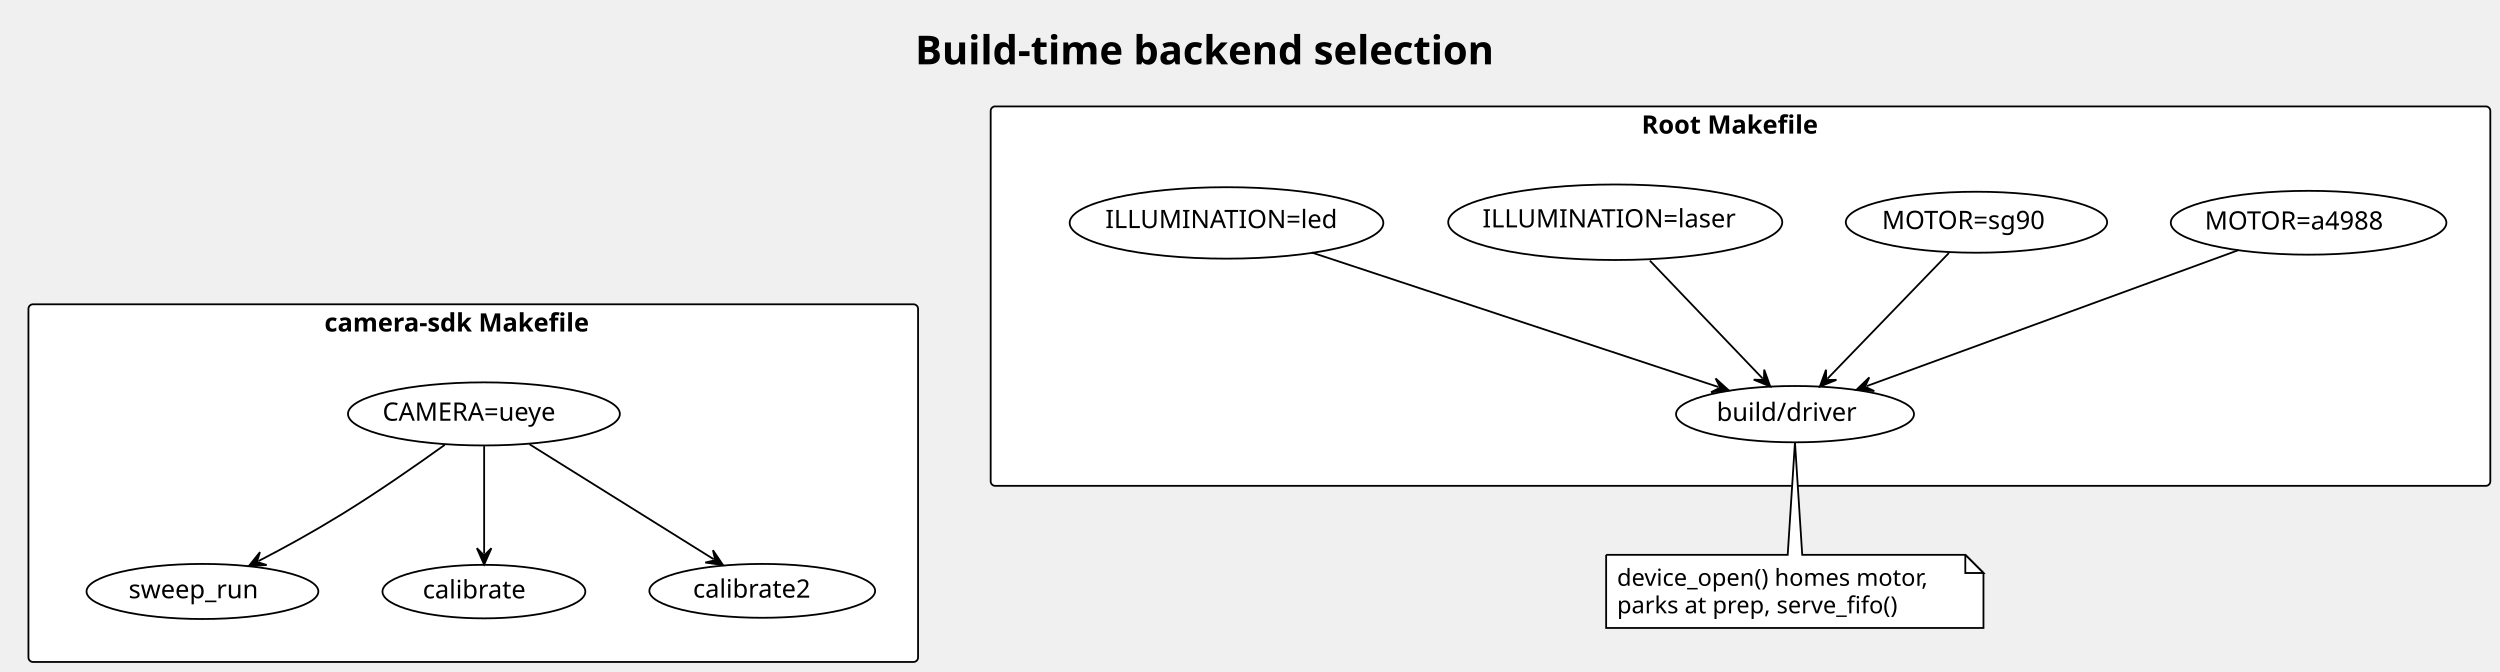
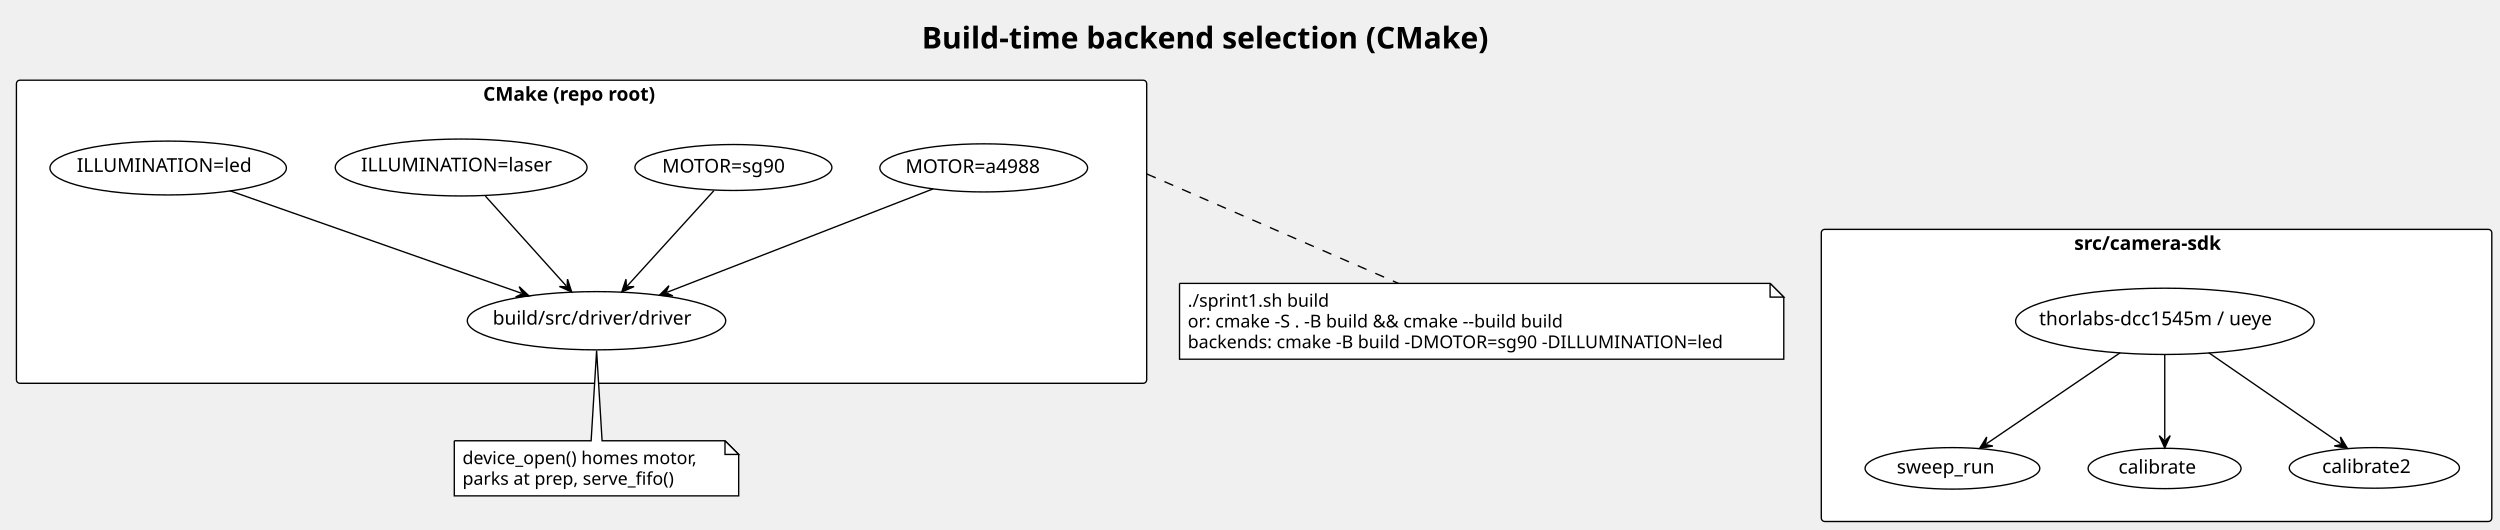
- <svg xmlns="http://www.w3.org/2000/svg" contentStyleType="text/css" height="370px" preserveAspectRatio="none" style="width:1377px;height:370px;background:#FFFFFF;" version="1.1" viewBox="0 0 1377 370" width="1377px" zoomAndPan="magnify">
+ <svg xmlns="http://www.w3.org/2000/svg" contentStyleType="text/css" height="387px" preserveAspectRatio="none" style="width:1827px;height:387px;background:#FFFFFF;" version="1.1" viewBox="0 0 1827 387" width="1827px" zoomAndPan="magnify">
  <defs />
  <g>
-     <text fill="#000000" font-family="Verdana" font-size="22" font-weight="bold" lengthAdjust="spacing" textLength="360.562" x="504.051" y="35.421">Build-time backend selection</text>
+     <text fill="#000000" font-family="Verdana" font-size="22" font-weight="bold" lengthAdjust="spacing" textLength="470.766" x="673.617" y="35.421">Build-time backend selection (CMake)</text>
    <g id="cluster_Root">
-       <rect fill="#FFFFFF" height="209" rx="2.5" ry="2.5" style="stroke:#000000;stroke-width:1.0;" width="826" x="545.665" y="58.609" />
-       <text fill="#000000" font-family="Verdana" font-size="14" font-weight="bold" lengthAdjust="spacing" textLength="108.951" x="904.189" y="73.605">Root Makefile</text>
+       <rect fill="#FFFFFF" height="221.5" rx="2.5" ry="2.5" style="stroke:#000000;stroke-width:1.0;" width="826" x="12" y="58.609" />
+       <text fill="#000000" font-family="Verdana" font-size="14" font-weight="bold" lengthAdjust="spacing" textLength="143.876" x="353.062" y="73.605">CMake (repo root)</text>
    </g>
    <g id="cluster_CamMk">
-       <rect fill="#FFFFFF" height="197" rx="2.5" ry="2.5" style="stroke:#000000;stroke-width:1.0;" width="490" x="15.665" y="167.609" />
-       <text fill="#000000" font-family="Verdana" font-size="14" font-weight="bold" lengthAdjust="spacing" textLength="163.898" x="178.715" y="182.605">camera-sdk Makefile</text>
+       <rect fill="#FFFFFF" height="213.5" rx="2.5" ry="2.5" style="stroke:#000000;stroke-width:1.0;" width="490" x="1331" y="167.609" />
+       <text fill="#000000" font-family="Verdana" font-size="14" font-weight="bold" lengthAdjust="spacing" textLength="120.306" x="1515.847" y="182.605">src/camera-sdk</text>
    </g>
    <g id="elem_Ma">
-       <ellipse cx="1271.572" cy="122.691" fill="#FFFFFF" rx="75.907" ry="17.581" style="stroke:#000000;stroke-width:1.0;" />
-       <text fill="#000000" font-family="Verdana" font-size="14" lengthAdjust="spacing" textLength="108.336" x="1214.404" y="126.438">MOTOR=a4988</text>
+       <ellipse cx="718.907" cy="122.691" fill="#FFFFFF" rx="75.907" ry="17.581" style="stroke:#000000;stroke-width:1.0;" />
+       <text fill="#000000" font-family="Verdana" font-size="14" lengthAdjust="spacing" textLength="108.336" x="661.739" y="126.438">MOTOR=a4988</text>
    </g>
    <g id="elem_Ms">
-       <ellipse cx="1088.64" cy="122.404" fill="#FFFFFF" rx="71.976" ry="16.795" style="stroke:#000000;stroke-width:1.0;" />
-       <text fill="#000000" font-family="Verdana" font-size="14" lengthAdjust="spacing" textLength="98.123" x="1036.579" y="126.152">MOTOR=sg90</text>
+       <ellipse cx="535.976" cy="122.404" fill="#FFFFFF" rx="71.976" ry="16.795" style="stroke:#000000;stroke-width:1.0;" />
+       <text fill="#000000" font-family="Verdana" font-size="14" lengthAdjust="spacing" textLength="98.123" x="483.914" y="126.152">MOTOR=sg90</text>
    </g>
    <g id="elem_Il">
-       <ellipse cx="889.671" cy="122.411" fill="#FFFFFF" rx="92.007" ry="20.801" style="stroke:#000000;stroke-width:1.0;" />
-       <text fill="#000000" font-family="Verdana" font-size="14" lengthAdjust="spacing" textLength="146.269" x="816.537" y="125.257">ILLUMINATION=laser</text>
+       <ellipse cx="337.007" cy="122.411" fill="#FFFFFF" rx="92.007" ry="20.801" style="stroke:#000000;stroke-width:1.0;" />
+       <text fill="#000000" font-family="Verdana" font-size="14" lengthAdjust="spacing" textLength="146.269" x="263.872" y="125.257">ILLUMINATION=laser</text>
    </g>
    <g id="elem_Ie">
-       <ellipse cx="675.558" cy="122.788" fill="#FFFFFF" rx="86.393" ry="19.679" style="stroke:#000000;stroke-width:1.0;" />
-       <text fill="#000000" font-family="Verdana" font-size="14" lengthAdjust="spacing" textLength="133.526" x="608.794" y="125.635">ILLUMINATION=led</text>
+       <ellipse cx="122.893" cy="122.788" fill="#FFFFFF" rx="86.393" ry="19.679" style="stroke:#000000;stroke-width:1.0;" />
+       <text fill="#000000" font-family="Verdana" font-size="14" lengthAdjust="spacing" textLength="133.526" x="56.13" y="125.635">ILLUMINATION=led</text>
    </g>
    <g id="elem_Bin">
-       <ellipse cx="988.698" cy="228.116" fill="#FFFFFF" rx="65.533" ry="15.507" style="stroke:#000000;stroke-width:1.0;" />
-       <text fill="#000000" font-family="Verdana" font-size="14" lengthAdjust="spacing" textLength="80.329" x="945.534" y="231.864">build/driver</text>
+       <ellipse cx="435.928" cy="234.395" fill="#FFFFFF" rx="94.428" ry="21.286" style="stroke:#000000;stroke-width:1.0;" />
+       <text fill="#000000" font-family="Verdana" font-size="14" lengthAdjust="spacing" textLength="151.696" x="360.08" y="237.242">build/src/driver/driver</text>
    </g>
    <g id="elem_Cu">
-       <ellipse cx="266.542" cy="227.985" fill="#FFFFFF" rx="74.877" ry="17.375" style="stroke:#000000;stroke-width:1.0;" />
-       <text fill="#000000" font-family="Verdana" font-size="14" lengthAdjust="spacing" textLength="105.697" x="210.693" y="231.732">CAMERA=ueye</text>
+       <ellipse cx="1582.101" cy="234.83" fill="#FFFFFF" rx="109.101" ry="24.22" style="stroke:#000000;stroke-width:1.0;" />
+       <text fill="#000000" font-family="Verdana" font-size="14" lengthAdjust="spacing" textLength="183.935" x="1490.134" y="237.676">thorlabs-dcc1545m / ueye</text>
    </g>
    <g id="elem_Sr">
-       <ellipse cx="111.509" cy="325.778" fill="#FFFFFF" rx="63.845" ry="15.169" style="stroke:#000000;stroke-width:1.0;" />
-       <text fill="#000000" font-family="Verdana" font-size="14" lengthAdjust="spacing" textLength="75.359" x="70.83" y="329.526">sweep_run</text>
+       <ellipse cx="1426.845" cy="342.278" fill="#FFFFFF" rx="63.845" ry="15.169" style="stroke:#000000;stroke-width:1.0;" />
+       <text fill="#000000" font-family="Verdana" font-size="14" lengthAdjust="spacing" textLength="75.359" x="1386.165" y="346.026">sweep_run</text>
    </g>
    <g id="elem_C1">
-       <ellipse cx="266.535" cy="325.851" fill="#FFFFFF" rx="55.87" ry="14.742" style="stroke:#000000;stroke-width:1.0;" />
-       <text fill="#000000" font-family="Verdana" font-size="14" lengthAdjust="spacing" textLength="61.38" x="232.845" y="329.599">calibrate</text>
+       <ellipse cx="1581.87" cy="342.351" fill="#FFFFFF" rx="55.87" ry="14.742" style="stroke:#000000;stroke-width:1.0;" />
+       <text fill="#000000" font-family="Verdana" font-size="14" lengthAdjust="spacing" textLength="61.38" x="1548.18" y="346.099">calibrate</text>
    </g>
    <g id="elem_C2">
-       <ellipse cx="419.844" cy="325.445" fill="#FFFFFF" rx="62.179" ry="14.836" style="stroke:#000000;stroke-width:1.0;" />
-       <text fill="#000000" font-family="Verdana" font-size="14" lengthAdjust="spacing" textLength="70.287" x="381.7" y="329.193">calibrate2</text>
+       <ellipse cx="1735.179" cy="341.945" fill="#FFFFFF" rx="62.179" ry="14.836" style="stroke:#000000;stroke-width:1.0;" />
+       <text fill="#000000" font-family="Verdana" font-size="14" lengthAdjust="spacing" textLength="70.287" x="1697.036" y="345.693">calibrate2</text>
    </g>
    <g id="elem_GMN21">
-       <path d="M884.665,305.609 L884.665,345.875 A0,0 0 0 0 884.665,345.875 L1092.489,345.875 A0,0 0 0 0 1092.489,345.875 L1092.489,315.609 L1082.489,305.609 L992.665,305.609 L988.665,243.609 L984.665,305.609 L884.665,305.609 A0,0 0 0 0 884.665,305.609 " fill="#FFFFFF" style="stroke:#000000;stroke-width:1.0;" />
-       <path d="M1082.489,305.609 L1082.489,315.609 L1092.489,315.609 L1082.489,305.609 " fill="#FFFFFF" style="stroke:#000000;stroke-width:1.0;" />
-       <text fill="#000000" font-family="Verdana" font-size="13" lengthAdjust="spacing" textLength="186.824" x="890.665" y="322.676">device_open() homes motor,</text>
-       <text fill="#000000" font-family="Verdana" font-size="13" lengthAdjust="spacing" textLength="168.473" x="890.665" y="337.809">parks at prep, serve_fifo()</text>
+       <path d="M332,322.109 L332,362.375 A0,0 0 0 0 332,362.375 L539.824,362.375 A0,0 0 0 0 539.824,362.375 L539.824,332.109 L529.824,322.109 L440,322.109 L436,256.199 L432,322.109 L332,322.109 A0,0 0 0 0 332,322.109 " fill="#FFFFFF" style="stroke:#000000;stroke-width:1.0;" />
+       <path d="M529.824,322.109 L529.824,332.109 L539.824,332.109 L529.824,322.109 " fill="#FFFFFF" style="stroke:#000000;stroke-width:1.0;" />
+       <text fill="#000000" font-family="Verdana" font-size="13" lengthAdjust="spacing" textLength="186.824" x="338" y="339.176">device_open() homes motor,</text>
+       <text fill="#000000" font-family="Verdana" font-size="13" lengthAdjust="spacing" textLength="168.473" x="338" y="354.309">parks at prep, serve_fifo()</text>
+     </g>
+     <g id="elem_GMN24">
+       <path d="M862,207.109 L862,262.508 L1303.583,262.508 L1303.583,217.109 L1293.583,207.109 L862,207.109 " fill="#FFFFFF" style="stroke:#000000;stroke-width:1.0;" />
+       <path d="M1293.583,207.109 L1293.583,217.109 L1303.583,217.109 L1293.583,207.109 " fill="#FFFFFF" style="stroke:#000000;stroke-width:1.0;" />
+       <text fill="#000000" font-family="Verdana" font-size="13" lengthAdjust="spacing" textLength="109.345" x="868" y="224.176">./sprint1.sh build</text>
+       <text fill="#000000" font-family="Verdana" font-size="13" lengthAdjust="spacing" textLength="297.718" x="868" y="239.309">or: cmake -S . -B build &amp;&amp; cmake --build build</text>
+       <text fill="#000000" font-family="Verdana" font-size="13" lengthAdjust="spacing" textLength="420.583" x="868" y="254.442">backends: cmake -B build -DMOTOR=sg90 -DILLUMINATION=led</text>
    </g>
    <g id="link_Ma_Bin">
-       <path d="M1232.905,137.779 C1177.205,158.159 1081.03,193.329 1028.17,212.659 " fill="none" id="Ma-to-Bin" style="stroke:#000000;stroke-width:1.0;" />
-       <polygon fill="#000000" points="1022.535,214.719,1032.361,215.385,1027.23,213.002,1029.613,207.872,1022.535,214.719" style="stroke:#000000;stroke-width:1.0;" />
+       <path d="M682,137.989 C630.61,157.969 543.262,191.916 487.512,213.586 " fill="none" id="Ma-to-Bin" style="stroke:#000000;stroke-width:1.0;" />
+       <polygon fill="#000000" points="481.92,215.759,491.758,216.227,486.58,213.948,488.859,208.77,481.92,215.759" style="stroke:#000000;stroke-width:1.0;" />
    </g>
    <g id="link_Ms_Bin">
-       <path d="M1073.475,139.329 C1054.135,159.349 1025.164,189.334 1006.554,208.595 " fill="none" id="Ms-to-Bin" style="stroke:#000000;stroke-width:1.0;" />
-       <polygon fill="#000000" points="1002.385,212.909,1011.515,209.217,1005.859,209.314,1005.762,203.658,1002.385,212.909" style="stroke:#000000;stroke-width:1.0;" />
+       <path d="M521.67,139.369 C503.96,158.859 477.816,187.61 458.416,208.95 " fill="none" id="Ms-to-Bin" style="stroke:#000000;stroke-width:1.0;" />
+       <polygon fill="#000000" points="454.38,213.389,463.394,209.421,457.743,209.69,457.474,204.039,454.38,213.389" style="stroke:#000000;stroke-width:1.0;" />
    </g>
    <g id="link_Il_Bin">
-       <path d="M908.755,143.569 C928.195,163.889 953.707,190.564 970.897,208.534 " fill="none" id="Il-to-Bin" style="stroke:#000000;stroke-width:1.0;" />
-       <polygon fill="#000000" points="975.045,212.869,971.714,203.601,971.588,209.256,965.933,209.131,975.045,212.869" style="stroke:#000000;stroke-width:1.0;" />
+       <path d="M354.7,143.279 C372.5,163.049 395.798,188.928 413.768,208.908 " fill="none" id="Il-to-Bin" style="stroke:#000000;stroke-width:1.0;" />
+       <polygon fill="#000000" points="417.78,213.369,414.736,204.003,414.436,209.652,408.788,209.353,417.78,213.369" style="stroke:#000000;stroke-width:1.0;" />
    </g>
    <g id="link_Ie_Bin">
-       <path d="M722.525,139.099 C785.285,159.859 889.618,194.355 946.548,213.185 " fill="none" id="Ie-to-Bin" style="stroke:#000000;stroke-width:1.0;" />
-       <polygon fill="#000000" points="952.245,215.069,944.956,208.446,947.497,213.499,942.444,216.041,952.245,215.069" style="stroke:#000000;stroke-width:1.0;" />
+       <path d="M167.85,139.369 C225.83,159.749 320.809,193.13 380.929,214.26 " fill="none" id="Ie-to-Bin" style="stroke:#000000;stroke-width:1.0;" />
+       <polygon fill="#000000" points="386.59,216.249,379.425,209.491,381.873,214.591,376.773,217.039,386.59,216.249" style="stroke:#000000;stroke-width:1.0;" />
    </g>
    <g id="link_Cu_Sr">
-       <path d="M244.955,245.039 C229.325,256.269 207.565,271.429 187.665,283.609 C171.175,293.709 157.329,301.274 142.369,309.044 " fill="none" id="Cu-to-Sr" style="stroke:#000000;stroke-width:1.0;" />
-       <polygon fill="#000000" points="137.045,311.809,146.875,311.211,141.482,309.505,143.188,304.111,137.045,311.809" style="stroke:#000000;stroke-width:1.0;" />
+       <path d="M1549.51,257.729 C1518.44,278.869 1477.56,306.693 1451.66,324.323 " fill="none" id="Cu-to-Sr" style="stroke:#000000;stroke-width:1.0;" />
+       <polygon fill="#000000" points="1446.7,327.699,1456.391,325.942,1450.833,324.886,1451.889,319.328,1446.7,327.699" style="stroke:#000000;stroke-width:1.0;" />
    </g>
    <g id="link_Cu_C1">
-       <path d="M266.665,245.739 C266.665,264.239 266.665,287.749 266.665,304.949 " fill="none" id="Cu-to-C1" style="stroke:#000000;stroke-width:1.0;" />
-       <polygon fill="#000000" points="266.665,310.949,270.665,301.949,266.665,305.949,262.665,301.949,266.665,310.949" style="stroke:#000000;stroke-width:1.0;" />
+       <path d="M1582,258.759 C1582,279.749 1582,303.979 1582,321.369 " fill="none" id="Cu-to-C1" style="stroke:#000000;stroke-width:1.0;" />
+       <polygon fill="#000000" points="1582,327.369,1586,318.369,1582,322.369,1578,318.369,1582,327.369" style="stroke:#000000;stroke-width:1.0;" />
    </g>
    <g id="link_Cu_C2">
-       <path d="M291.585,244.669 C321.225,263.169 365.105,290.552 393.125,308.042 " fill="none" id="Cu-to-C2" style="stroke:#000000;stroke-width:1.0;" />
-       <polygon fill="#000000" points="398.215,311.219,392.698,303.061,393.973,308.572,388.462,309.847,398.215,311.219" style="stroke:#000000;stroke-width:1.0;" />
+       <path d="M1614.07,257.729 C1644.74,278.869 1685.051,306.663 1710.611,324.293 " fill="none" id="Cu-to-C2" style="stroke:#000000;stroke-width:1.0;" />
+       <polygon fill="#000000" points="1715.55,327.699,1710.413,319.297,1711.434,324.86,1705.87,325.882,1715.55,327.699" style="stroke:#000000;stroke-width:1.0;" />
+     </g>
+     <g id="link_Root_GMN24">
+       <path d="M838.162,127.159 C838.418,127.27 838.678,127.383 838.944,127.499 C840.009,127.962 841.16,128.463 842.393,128.999 C844.859,130.071 847.652,131.286 850.735,132.627 C863.066,137.989 880.031,145.366 899.227,153.712 C937.62,170.404 984.935,190.974 1021.94,207.059 " fill="none" id="Root-GMN24" style="stroke:#000000;stroke-width:1.0;stroke-dasharray:7.0,7.0;" />
    </g>
  </g>
</svg>
